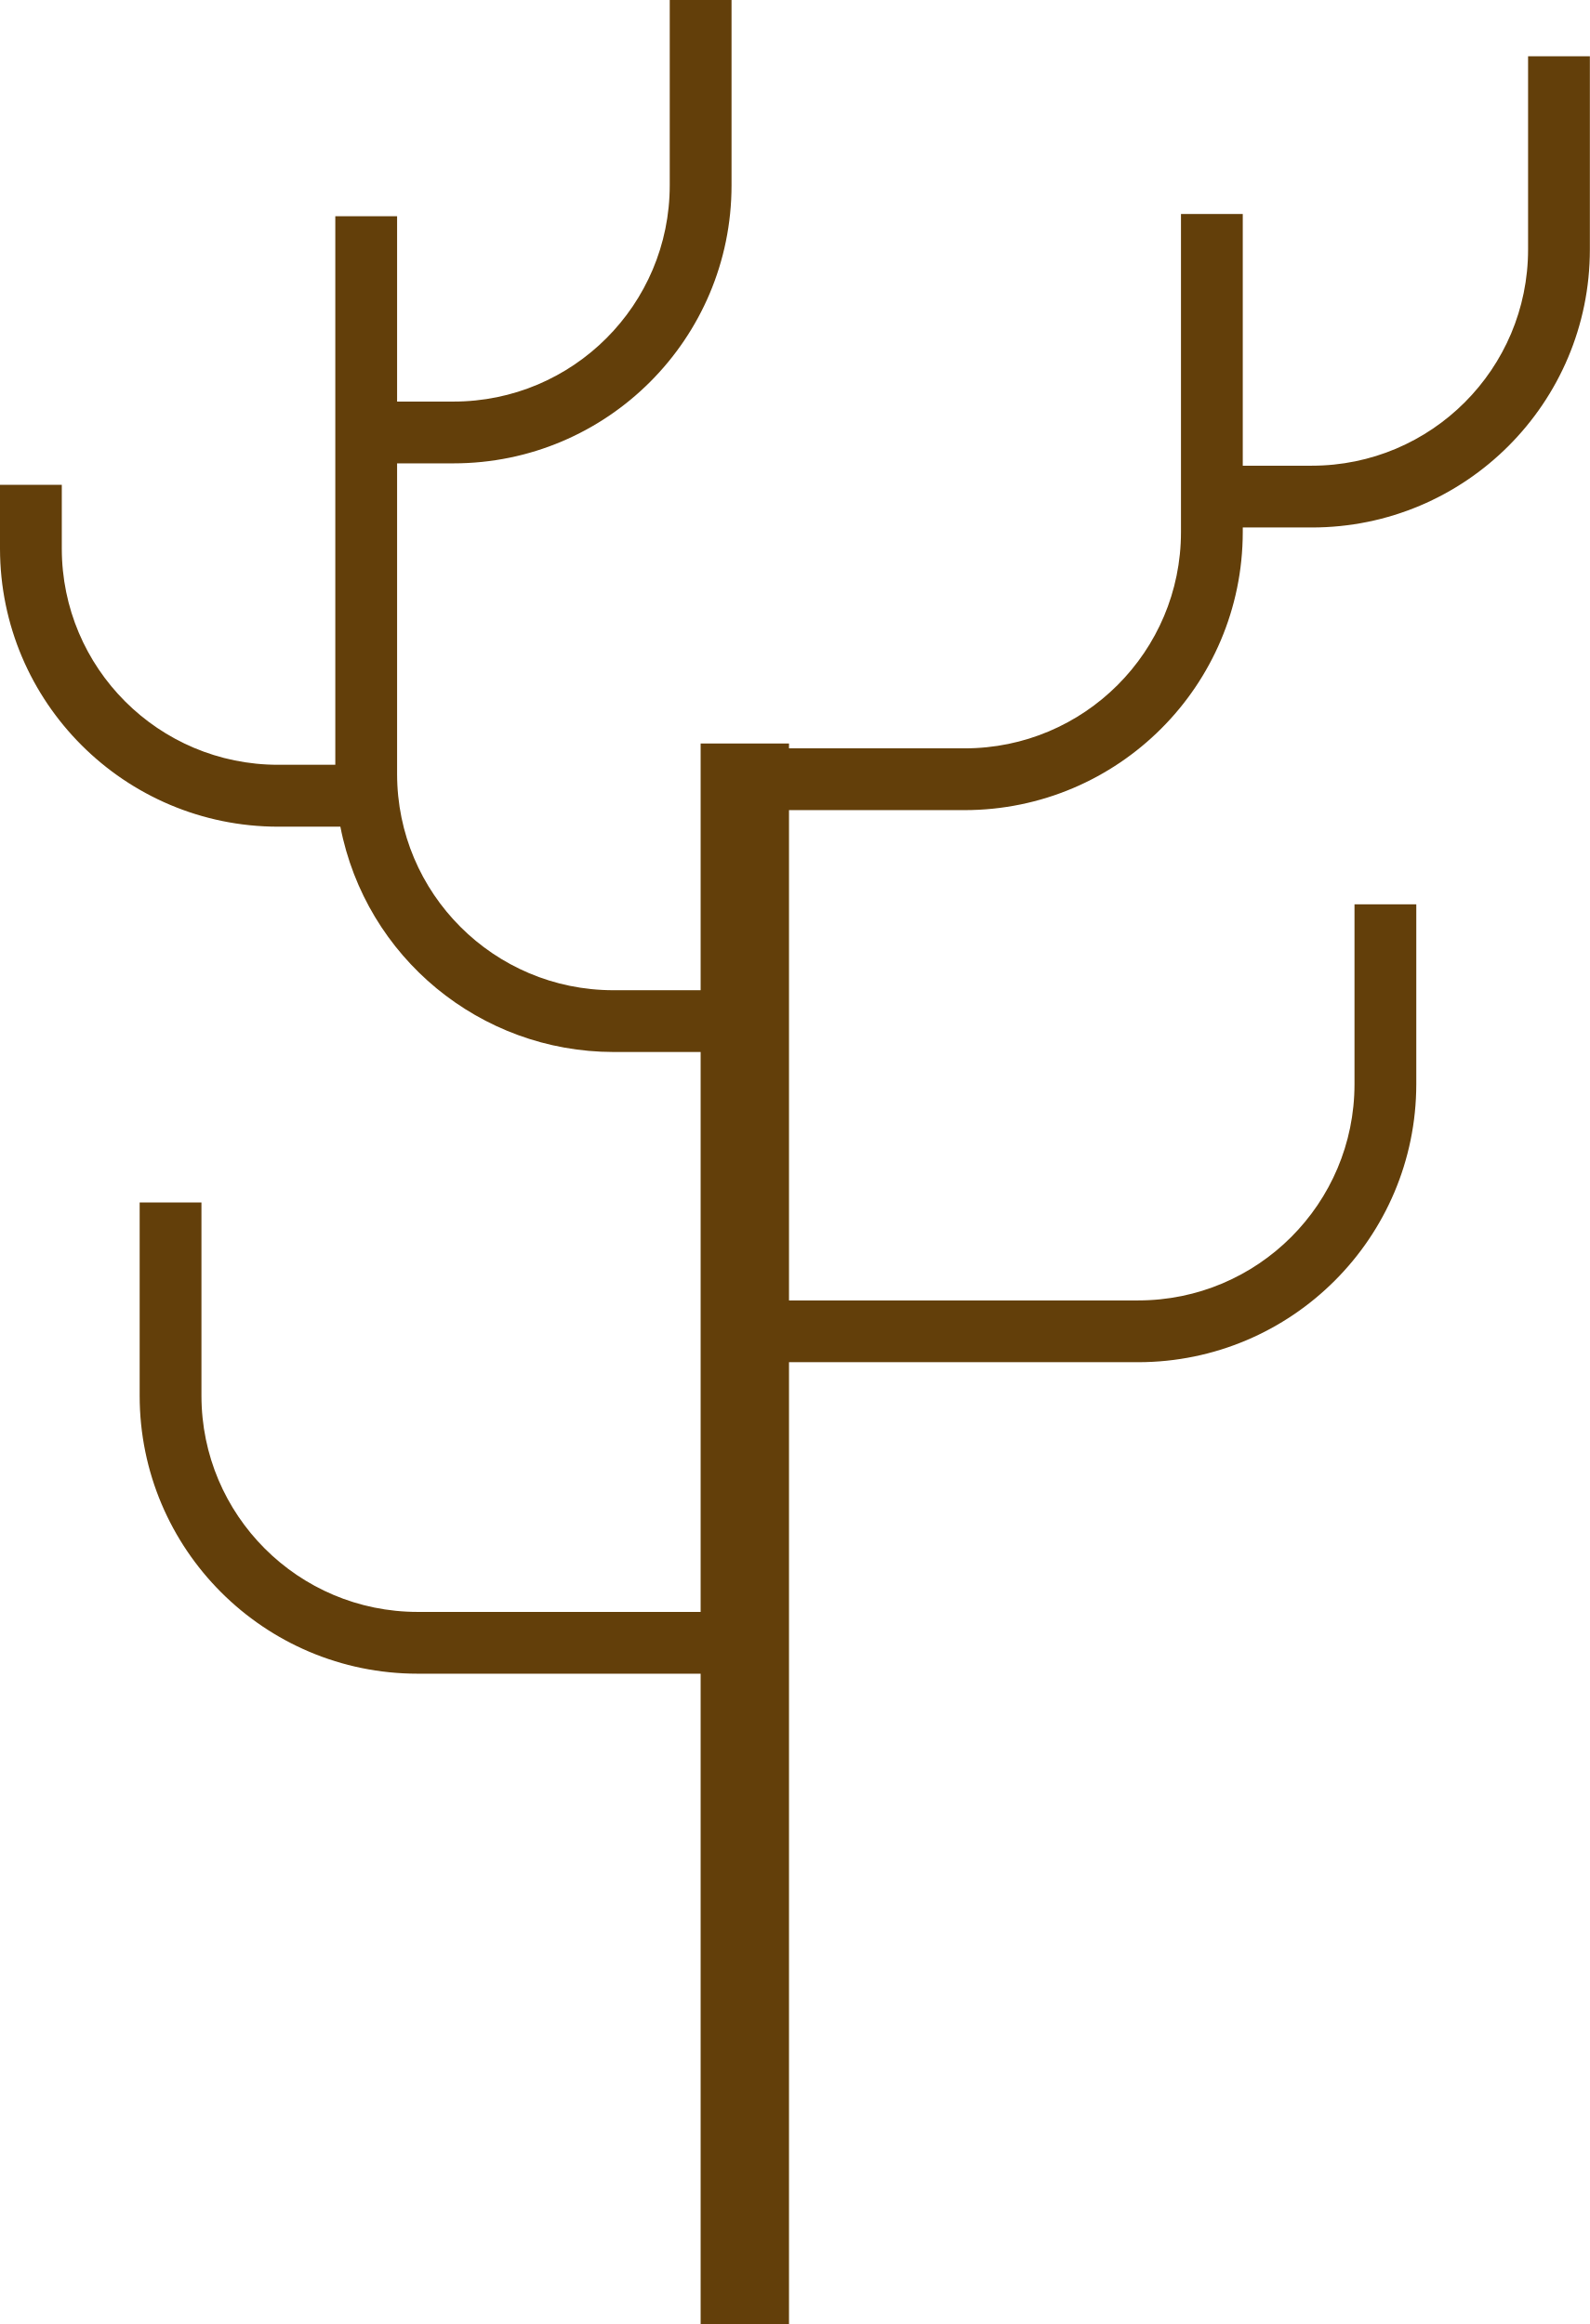
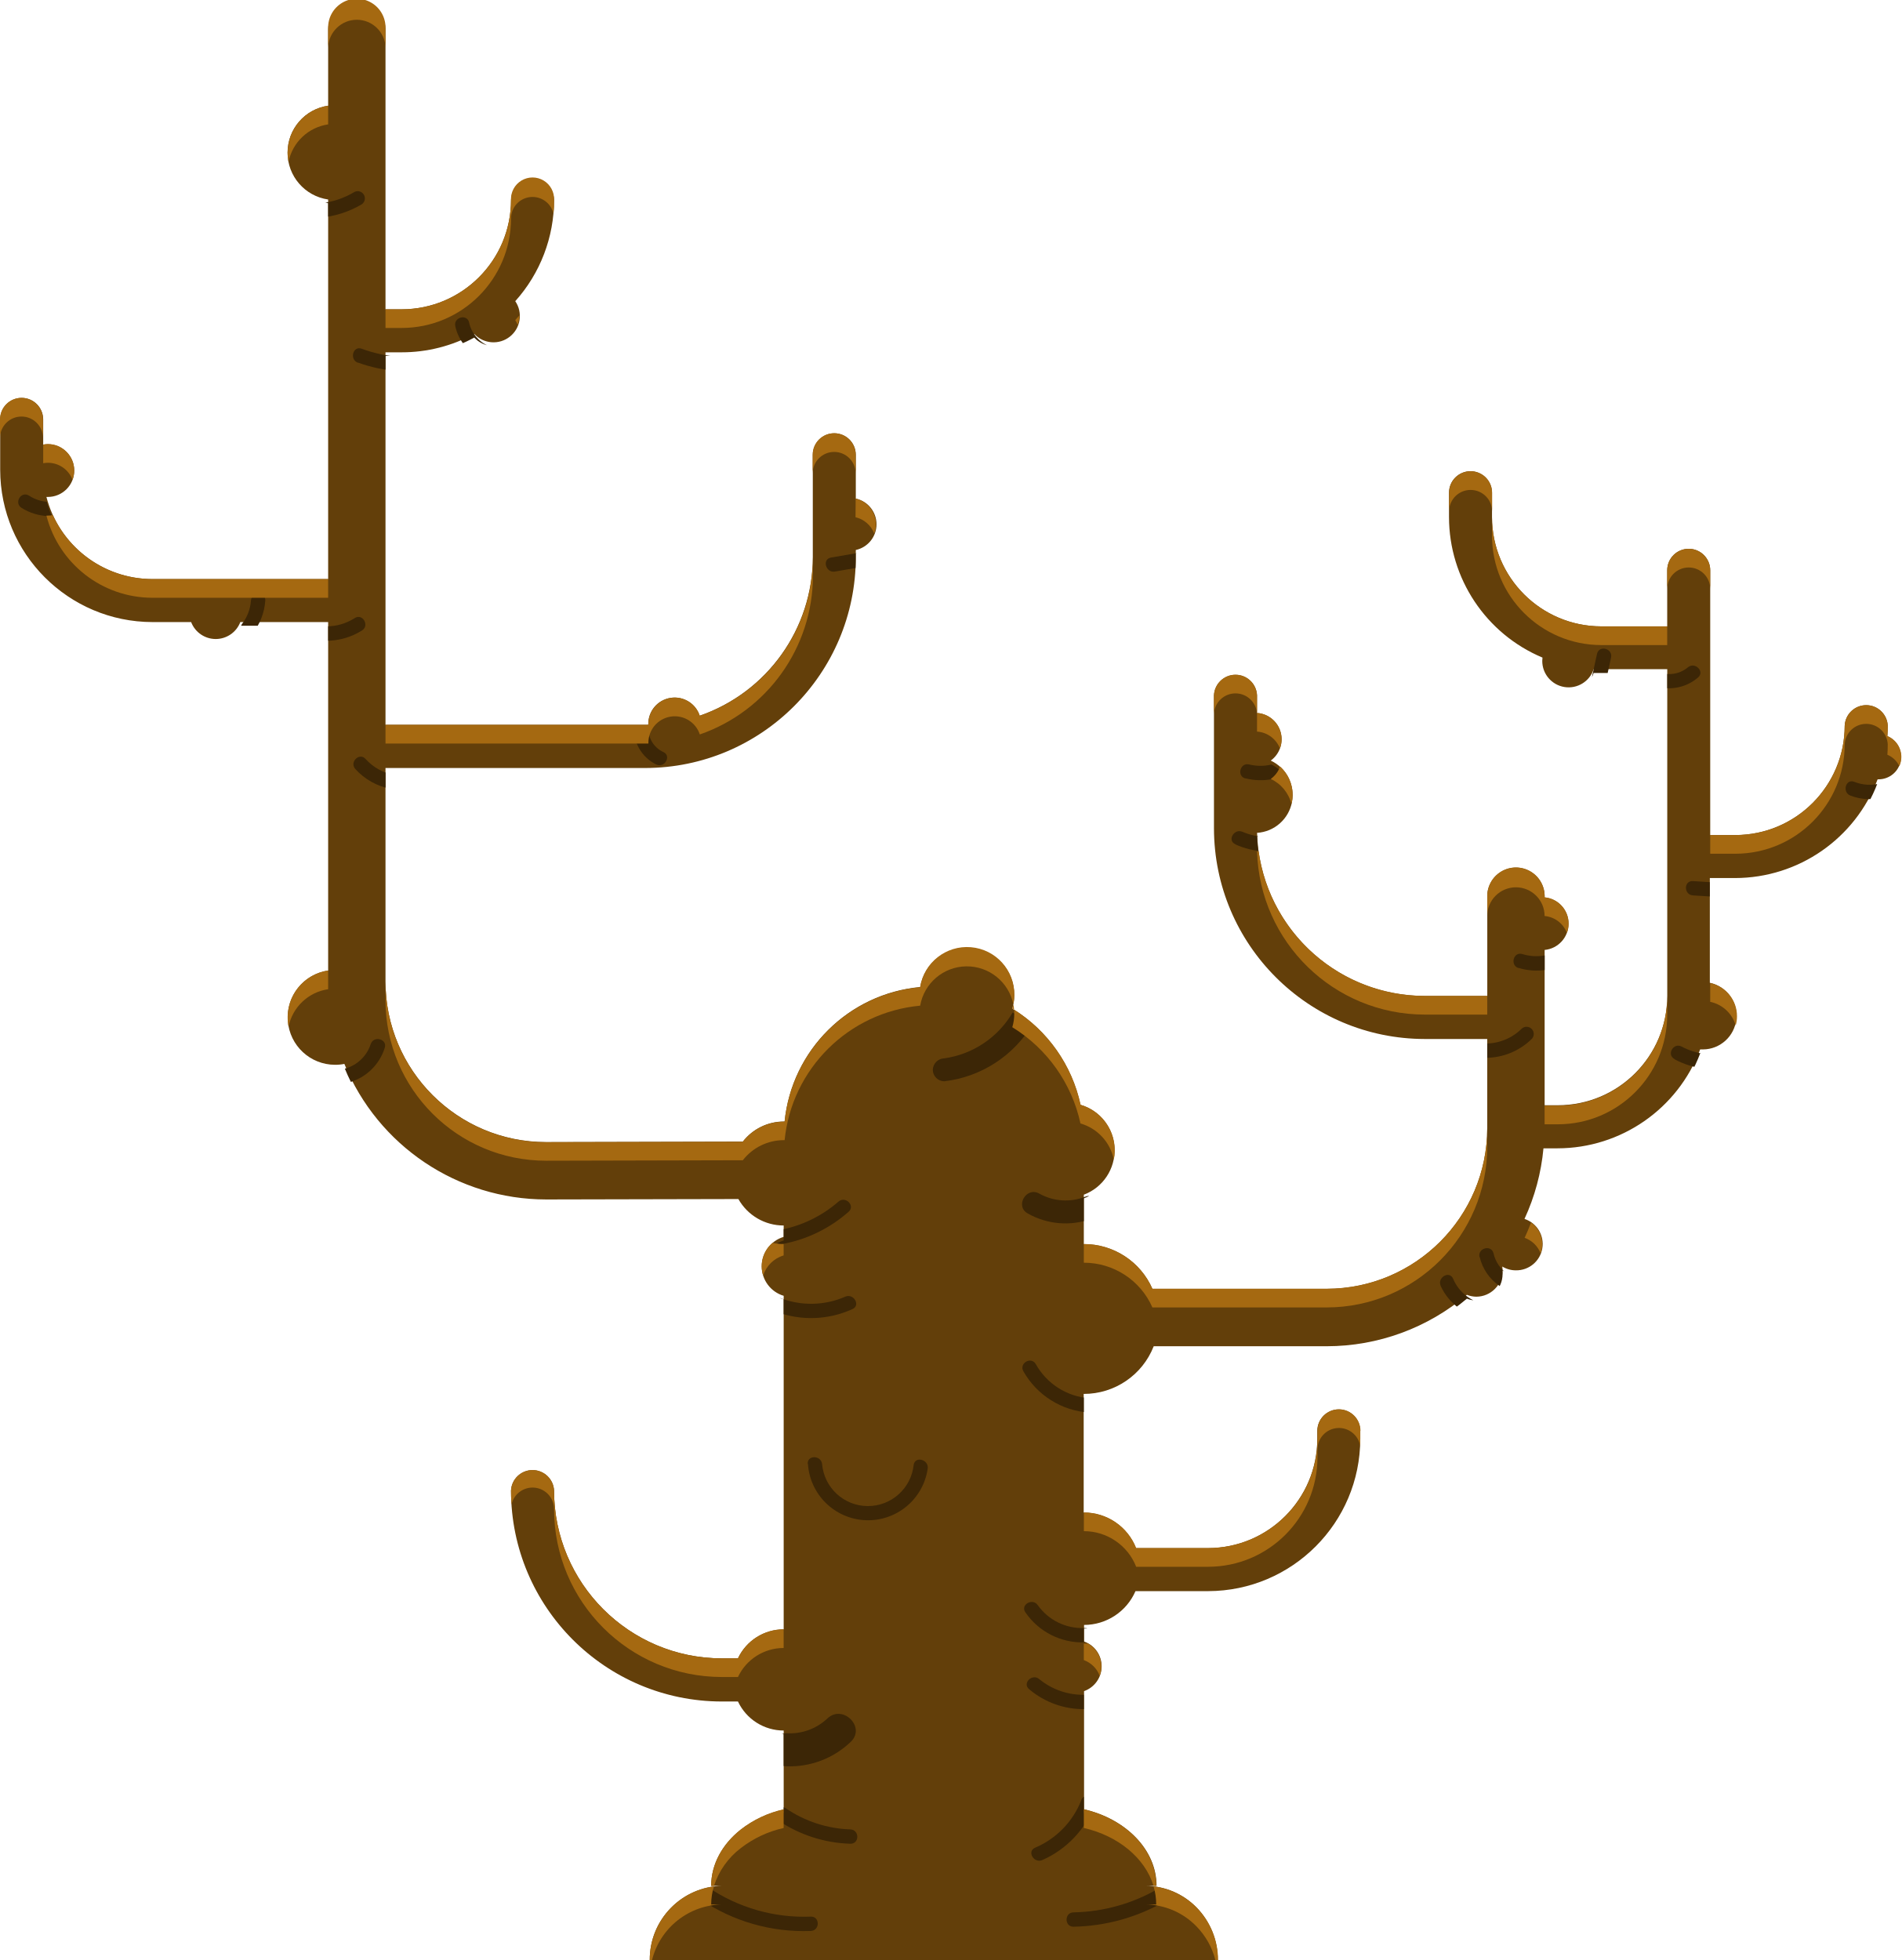
- <svg xmlns="http://www.w3.org/2000/svg" viewBox="0 0 257.28 376.17">
+ <svg xmlns="http://www.w3.org/2000/svg" viewBox="0 0 406.75 419.3">
  <defs>
-     <style>.cls-1{fill:#633f0a;}</style>
+     <style>.cls-1{fill:none;}.cls-2{fill:#633f0a;}.cls-3{clip-path:url(#clip-path);}.cls-4{fill:#3c2606;}.cls-5{fill:#a56911;}</style>
+     <clipPath id="clip-path">
+       <path id="SVGID" class="cls-1" d="M403.76,158.25c.05-.73.08-1.47.08-2.21a4.61,4.61,0,1,0-9.21,0,23.41,23.41,0,0,1-23.38,23.38h-5.39V122.81a4.6,4.6,0,1,0-9.2,0v12H342.57a23.41,23.41,0,0,1-23.39-23.39V106.2a4.6,4.6,0,0,0-9.2,0v5.22a32.63,32.63,0,0,0,20,30.06,5.36,5.36,0,0,0-.05.7,5.64,5.64,0,0,0,11,1.79c.54,0,1.09,0,1.65,0h14.09v69.9a23.41,23.41,0,0,1-23.39,23.38h-2.84V204a5.64,5.64,0,0,0,0-11.23v0a6.14,6.14,0,0,0-12.27,0v21.09H304.79a35.93,35.93,0,0,1-35.87-34.91,8.12,8.12,0,0,0,2.93-15.46,5.63,5.63,0,0,0-2.94-10.17v-3.78a4.61,4.61,0,0,0-9.21,0V178A45.14,45.14,0,0,0,304.79,223h13.37v19.09a34.39,34.39,0,0,1-34.35,34.35H246.53a16,16,0,0,0-14.67-9.57V256.36a10.14,10.14,0,0,0-.72-19.23,32.07,32.07,0,0,0-14.58-20.58,10.25,10.25,0,0,0,.42-2.89,10.14,10.14,0,0,0-20.13-1.73,32.12,32.12,0,0,0-29,28.77h-.16a11.08,11.08,0,0,0-8.78,4.3l-42,.1h-.08a34.36,34.36,0,0,1-34.35-34.36V165.05H138A45.14,45.14,0,0,0,183.05,120V118.4a5.63,5.63,0,0,0,0-11V98.07a4.6,4.6,0,0,0-9.2,0V120a35.94,35.94,0,0,1-24.2,33.93,5.64,5.64,0,0,0-11,1.79c0,.06,0,.11,0,.16H82.47V76.15h3.47a32.35,32.35,0,0,0,15.51-3.93,5.63,5.63,0,0,0,8.78-7,32.44,32.44,0,0,0,8.3-21.69,4.61,4.61,0,0,0-9.21,0A23.41,23.41,0,0,1,85.94,67H82.47v-60a6.14,6.14,0,1,0-12.27,0V23.39a10.14,10.14,0,0,0,0,20.07v81.2H32.59A23.44,23.44,0,0,1,9.93,107.09h.31a5.64,5.64,0,1,0,0-11.27,5.1,5.1,0,0,0-1,.1V90.5a4.6,4.6,0,0,0-9.2,0v10.78a32.63,32.63,0,0,0,32.59,32.58h8.26a5.63,5.63,0,0,0,10.52,0H70.2V208.4a10.14,10.14,0,0,0,1.47,20.18,9.75,9.75,0,0,0,2-.2,46.71,46.71,0,0,0,43.18,29h.11l41-.1a11.11,11.11,0,0,0,9.69,5.67v2.43a6.57,6.57,0,0,0,0,12.6v71.36a10.8,10.8,0,0,0-9.78,6.21h-3.46a35.92,35.92,0,0,1-35.88-35.89,4.61,4.61,0,0,0-9.21,0,45.14,45.14,0,0,0,45.09,45.09h3.46a10.81,10.81,0,0,0,9.78,6.2v16.9a23.05,23.05,0,0,0-9.21,4.34c-3.89,3.09-6.3,7.35-6.3,12h2.42A15.77,15.77,0,0,0,139,420.08H260.52a16,16,0,0,0-4.57-11.2,15.37,15.37,0,0,0-11-4.66h2.42c0-7.74-6.58-14.32-15.51-16.38V362.56a5.63,5.63,0,0,0,0-10.62V348.4a12,12,0,0,0,11-7.22h15.56A32.63,32.63,0,0,0,291,308.59v-1.7a4.6,4.6,0,0,0-9.2,0v1.7A23.41,23.41,0,0,1,258.45,332h-15.4a12,12,0,0,0-11.19-7.61V299a16,16,0,0,0,14.95-10.23h37a46.43,46.43,0,0,0,30-10.95,5.54,5.54,0,0,0,2,.39,5.64,5.64,0,0,0,5.63-5.64,5.29,5.29,0,0,0-.06-.8,5.63,5.63,0,1,0,4.75-10.15,46.18,46.18,0,0,0,4.06-15.11h3a32.65,32.65,0,0,0,30.52-21.15l.6,0a7.21,7.21,0,0,0,1.47-14.26V188.62h5.39a32.64,32.64,0,0,0,30.5-21.12h.19a4.81,4.81,0,0,0,1.82-9.26Z" />
+     </clipPath>
  </defs>
  <g id="Layer_2" data-name="Layer 2">
    <g id="Layer_1-2" data-name="Layer 1">
-       <path class="cls-1" d="M247.28,9.11V40.38a35,35,0,0,1-35,35H201.11V34.64h-10V86.13a35,35,0,0,1-35,35H127.68v-.79h-14.3v39.94H99.26a35,35,0,0,1-35-35V75h9.12a45,45,0,0,0,45-45V0h-10V30a35,35,0,0,1-35,35H64.26V35h-10v88.79H45a35,35,0,0,1-35-35V78.47H0V88.81a45.05,45.05,0,0,0,45,45H55.08a45.07,45.07,0,0,0,44.18,36.47h14.12v90.63H67.6a35,35,0,0,1-35-35V194.64h-10v31.27a45,45,0,0,0,45,45h45.78V376.17h14.3V220.49h56.51a45.05,45.05,0,0,0,45-45V146.38h-10v29.11a35,35,0,0,1-35,35H127.68V131.13h28.43a45.05,45.05,0,0,0,45-45v-.75h11.17a45,45,0,0,0,45-45V9.11Z" />
+       <path class="cls-2" d="M403.76,157.46c.05-.73.08-1.46.08-2.21a4.61,4.61,0,0,0-9.21,0,23.41,23.41,0,0,1-23.38,23.39h-5.39V122a4.6,4.6,0,0,0-9.2,0v12H342.57a23.41,23.41,0,0,1-23.39-23.38v-5.22a4.6,4.6,0,0,0-9.2,0v5.22a32.64,32.64,0,0,0,20,30.06,5.36,5.36,0,0,0-.05.7,5.64,5.64,0,0,0,11,1.78c.54,0,1.09,0,1.65,0h14.09v69.89a23.41,23.41,0,0,1-23.39,23.39h-2.84V203.22a5.64,5.64,0,0,0,0-11.23v0a6.14,6.14,0,1,0-12.27,0v21.08H304.79a35.92,35.92,0,0,1-35.87-34.9,8.12,8.12,0,0,0,2.93-15.46,5.63,5.63,0,0,0-2.94-10.17v-3.78a4.61,4.61,0,0,0-9.21,0v28.43a45.14,45.14,0,0,0,45.09,45.08h13.37v19.09a34.39,34.39,0,0,1-34.35,34.36H246.53a16,16,0,0,0-14.67-9.57V255.58a10.14,10.14,0,0,0-.72-19.23,32.07,32.07,0,0,0-14.58-20.58,10.25,10.25,0,0,0,.42-2.89,10.14,10.14,0,0,0-20.13-1.73,32.11,32.11,0,0,0-29,28.77h-.16a11.11,11.11,0,0,0-8.78,4.3l-42,.1h-.08A34.35,34.35,0,0,1,82.47,210v-45.7H138a45.13,45.13,0,0,0,45.08-45.08v-1.56a5.63,5.63,0,0,0,0-11V97.29a4.6,4.6,0,0,0-9.2,0v21.89a36,36,0,0,1-24.2,33.93,5.64,5.64,0,0,0-11,1.79s0,.1,0,.15H82.47V75.37h3.47a32.36,32.36,0,0,0,15.51-3.94,5.63,5.63,0,0,0,8.78-7,32.44,32.44,0,0,0,8.3-21.7,4.61,4.61,0,0,0-9.21,0A23.41,23.41,0,0,1,85.94,66.17H82.47v-60a6.14,6.14,0,0,0-12.27,0V22.61a10.14,10.14,0,0,0,0,20.07v81.2H32.59A23.44,23.44,0,0,1,9.93,106.31h.31a5.64,5.64,0,1,0,0-11.28,5.91,5.91,0,0,0-1,.1V89.72a4.6,4.6,0,0,0-9.2,0v10.77a32.63,32.63,0,0,0,32.59,32.59h8.26a5.63,5.63,0,0,0,10.52,0H70.2v74.54a10.14,10.14,0,0,0,1.47,20.17,9.75,9.75,0,0,0,2-.19,46.68,46.68,0,0,0,43.18,29h.11l41-.09a11.1,11.1,0,0,0,9.69,5.66v2.43a6.58,6.58,0,0,0,0,12.61v71.36a10.81,10.81,0,0,0-9.78,6.2h-3.46a35.92,35.92,0,0,1-35.88-35.88,4.61,4.61,0,0,0-9.21,0A45.14,45.14,0,0,0,154.41,364h3.46a10.8,10.8,0,0,0,9.78,6.21v16.9a23.17,23.17,0,0,0-9.21,4.33c-3.89,3.09-6.3,7.35-6.3,12h2.42A15.77,15.77,0,0,0,139,419.3H260.52A16,16,0,0,0,256,408.09a15.41,15.41,0,0,0-11-4.66h2.42c0-7.74-6.58-14.31-15.51-16.37V361.78a5.63,5.63,0,0,0,0-10.62v-3.54a12,12,0,0,0,11-7.23h15.56A32.62,32.62,0,0,0,291,307.81v-1.7a4.6,4.6,0,1,0-9.2,0v1.7a23.41,23.41,0,0,1-23.38,23.38h-15.4a12,12,0,0,0-11.19-7.61V298.2A16.05,16.05,0,0,0,246.81,288h37a46.44,46.44,0,0,0,30-11,5.55,5.55,0,0,0,2,.4,5.64,5.64,0,0,0,5.63-5.64,5.42,5.42,0,0,0-.06-.81,5.55,5.55,0,0,0,2.88.81,5.64,5.64,0,0,0,1.87-11,46.12,46.12,0,0,0,4.06-15.1h3a32.64,32.64,0,0,0,30.52-21.16l.6,0a7.21,7.21,0,0,0,1.47-14.26V187.84h5.39a32.64,32.64,0,0,0,30.5-21.12h.19a4.81,4.81,0,0,0,1.82-9.27Z" />
+       <g class="cls-3">
+         <path class="cls-4" d="M308.2,275.1a12.1,12.1,0,0,0,9.81,7c1.95.23,1.94-2.84,0-3.07a9.05,9.05,0,0,1-7.16-5.49c-.8-1.8-3.44-.24-2.65,1.55Z" />
+         <path class="cls-4" d="M316.55,268.92A10.41,10.41,0,0,0,328,276.85c1.93-.25,2-3.32,0-3.06a7.43,7.43,0,0,1-8.5-5.68c-.47-1.92-3.43-1.11-3,.81Z" />
+         <path class="cls-4" d="M358.19,226.59a17.78,17.78,0,0,0,13,1.53,1.53,1.53,0,0,0-.81-3,14.6,14.6,0,0,1-10.63-1.23c-1.74-.93-3.29,1.72-1.55,2.65Z" />
+         <path class="cls-4" d="M324.85,207.06a13,13,0,0,0,11.45-1.88c1.58-1.16.05-3.82-1.55-2.65a10.13,10.13,0,0,1-9.09,1.57c-1.89-.57-2.7,2.38-.81,3Z" />
+         <path class="cls-4" d="M317.69,226.3a14.09,14.09,0,0,0,10.06-4.11,1.54,1.54,0,0,0-2.17-2.17,11,11,0,0,1-7.89,3.22,1.53,1.53,0,0,0,0,3.06Z" />
+         <path class="cls-4" d="M264.26,180.63a16.58,16.58,0,0,0,12.49.55c1.84-.67,1-3.63-.82-3a13.48,13.48,0,0,1-10.12-.23c-1.79-.79-3.35,1.85-1.55,2.64Z" />
+         <path class="cls-4" d="M266.42,166.5a12.83,12.83,0,0,0,10.92-2.14c1.56-1.17,0-3.83-1.54-2.64a10,10,0,0,1-8.57,1.82c-1.91-.48-2.73,2.48-.81,3Z" />
+         <path class="cls-4" d="M343.38,146.46l1.27-5.79c.42-1.92-2.54-2.74-3-.81l-1.27,5.79c-.42,1.92,2.53,2.74,3,.81Z" />
+         <path class="cls-4" d="M355.19,147.06a9.51,9.51,0,0,0,8.07-2.13c1.51-1.27-.67-3.43-2.17-2.17A6.14,6.14,0,0,1,356,144.1c-1.93-.36-2.76,2.59-.81,3Z" />
+         <path class="cls-4" d="M367.65,188.84l-5.48-.35c-2-.13-2,2.94,0,3.06l5.48.35c2,.13,2-2.94,0-3.06Z" />
+         <path class="cls-4" d="M402.47,167.52a8.75,8.75,0,0,1-5.8-.27c-1.84-.72-2.64,2.25-.82,2.95a11.47,11.47,0,0,0,7.43.28c1.89-.56,1.09-3.52-.81-3Z" />
+         <path class="cls-4" d="M183.56,118.28l-5.8,1c-1.94.34-1.12,3.3.81,3l5.81-1c1.94-.34,1.12-3.3-.82-3Z" />
+         <path class="cls-4" d="M135.65,155.27a8.48,8.48,0,0,0,4.73,8.27c1.78.85,3.33-1.8,1.55-2.65a5.53,5.53,0,0,1-3.21-5.62c.17-2-2.9-2-3.07,0Z" />
+         <path class="cls-4" d="M54,135.56a12.71,12.71,0,0,0,2.75-7.07c.14-2-2.93-2-3.07,0a9.1,9.1,0,0,1-1.84,4.9c-1.2,1.54,1,3.72,2.16,2.17Z" />
+         <path class="cls-4" d="M10.4,107.37A8.29,8.29,0,0,1,6.16,106c-1.68-1-3.22,1.6-1.55,2.65a11.52,11.52,0,0,0,5.79,1.76c2,.07,2-3,0-3.07Z" />
+         <path class="cls-4" d="M69.76,137.08a14.33,14.33,0,0,0,7.69-2.21c1.66-1.05.12-3.71-1.55-2.65A11.25,11.25,0,0,1,69.76,134a1.54,1.54,0,0,0,0,3.07Z" />
+         <path class="cls-4" d="M84.4,165.8a10.88,10.88,0,0,1-6.21-3.45c-1.33-1.46-3.5.71-2.17,2.17a13.6,13.6,0,0,0,7.57,4.24c1.93.36,2.75-2.6.81-3Z" />
+         <path class="cls-4" d="M74.69,231.56a11.14,11.14,0,0,0,7.62-7.4c.6-1.88-2.36-2.69-3-.81a8,8,0,0,1-5.48,5.25,1.54,1.54,0,0,0,.82,3Z" />
+         <path class="cls-4" d="M97.4,69.81a9.86,9.86,0,0,0,5.53,6.82c1.79.8,3.35-1.84,1.55-2.65a7,7,0,0,1-4.13-5c-.43-1.92-3.39-1.11-2.95.82Z" />
+         <path class="cls-4" d="M76.55,77.56a32.14,32.14,0,0,0,8.76,1.85c2,.14,2-2.93,0-3.07a29.23,29.23,0,0,1-7.94-1.74c-1.86-.68-2.66,2.28-.82,3Z" />
+         <path class="cls-4" d="M68.4,46.57a21,21,0,0,0,9-2.87,1.54,1.54,0,0,0-1.55-2.65A17.36,17.36,0,0,1,68.4,43.5c-2,.17-2,3.23,0,3.07Z" />
+         <path class="cls-4" d="M168.28,377.86A18.83,18.83,0,0,0,182,372.63c3.3-3.14-1.7-8.12-5-5a11.68,11.68,0,0,1-8.74,3.16,3.53,3.53,0,1,0,0,7.06Z" />
+         <path class="cls-4" d="M232.2,256a11.5,11.5,0,0,1-9.88-.66c-2.76-1.55-5.24,2.69-2.48,4.24a16.32,16.32,0,0,0,13.66,1.16c2.94-1.1,1.67-5.84-1.3-4.74Z" />
+         <path class="cls-4" d="M167.28,266.15a29.48,29.48,0,0,0,14.26-6.92c1.49-1.3-.69-3.47-2.17-2.17a26.48,26.48,0,0,1-12.9,6.13c-1.94.35-1.12,3.3.81,3Z" />
+         <path class="cls-4" d="M166.08,280.64a21.34,21.34,0,0,0,16.29-.59c1.8-.8.24-3.45-1.55-2.65a18.29,18.29,0,0,1-13.92.28c-1.85-.7-2.65,2.27-.82,3Z" />
+         <path class="cls-4" d="M233,299.12a14.32,14.32,0,0,1-11.42-7.3c-1-1.72-3.62-.18-2.65,1.54A17.48,17.48,0,0,0,233,302.19c2,.14,2-2.93,0-3.07Z" />
+         <path class="cls-4" d="M232,348.28a11.64,11.64,0,0,1-10-4.9c-1.12-1.6-3.78-.07-2.64,1.55A14.78,14.78,0,0,0,232,351.35c2-.07,2-3.14,0-3.07Z" />
+         <path class="cls-4" d="M232.18,362.56a14.76,14.76,0,0,1-9.87-3.36c-1.5-1.26-3.68.9-2.16,2.16a17.93,17.93,0,0,0,12,4.27c2-.05,2-3.11,0-3.07Z" />
+         <path class="cls-4" d="M247.86,404a37.56,37.56,0,0,1-18.19,5.11c-2,0-2,3.11,0,3.07a40.71,40.71,0,0,0,19.74-5.54,1.53,1.53,0,0,0-1.55-2.64Z" />
+         <path class="cls-4" d="M149.89,406.35a39.3,39.3,0,0,0,23.55,6.74c2-.08,2-3.14,0-3.07a36.49,36.49,0,0,1-22-6.31c-1.63-1.12-3.17,1.54-1.55,2.64Z" />
+         <path class="cls-4" d="M166.56,389.5a29.07,29.07,0,0,0,15.34,4.93c2,.06,2-3,0-3.07a26,26,0,0,1-13.79-4.51c-1.64-1.1-3.18,1.55-1.55,2.65Z" />
+         <path class="cls-4" d="M231.32,385.11a18.25,18.25,0,0,1-9.89,10.17c-1.81.78-.25,3.42,1.55,2.64a21.19,21.19,0,0,0,11.3-12c.7-1.84-2.26-2.64-3-.81Z" />
+         <path class="cls-4" d="M172.84,313.18a12.89,12.89,0,0,0,25.62,1c.28-1.93-2.67-2.77-3-.82a9.84,9.84,0,0,1-19.59-.14c-.19-1.95-3.26-2-3.07,0Z" />
+         <path class="cls-4" d="M216.62,216.62A20.21,20.21,0,0,1,202,226.41a2.53,2.53,0,0,0-2.45,2.45,2.48,2.48,0,0,0,2.45,2.46,25.42,25.42,0,0,0,18.9-12.23c1.6-2.72-2.64-5.19-4.24-2.47Z" />
+       </g>
+       <path class="cls-5" d="M9.2,93.71a4.6,4.6,0,0,0-9.2,0v-4a4.6,4.6,0,0,1,9.2,0Z" />
+       <path class="cls-5" d="M10.24,99a6,6,0,0,0-1,.1v-4a5.17,5.17,0,0,1,1-.11,5.65,5.65,0,0,1,5.64,5.65,5.5,5.5,0,0,1-.37,2A5.63,5.63,0,0,0,10.24,99Z" />
+       <path class="cls-5" d="M70.2,22.61v4a10.13,10.13,0,0,0-8.47,8,10,10,0,0,1-.2-2A10.15,10.15,0,0,1,70.2,22.61Z" />
+       <path class="cls-5" d="M32.59,123.88H70.2v4H32.59A23.42,23.42,0,0,1,9.93,110.3h.31a6.38,6.38,0,0,0,1.08-.1A23.4,23.4,0,0,0,32.59,123.88Z" />
+       <path class="cls-5" d="M70.2,207.62v4a10.15,10.15,0,0,0-8.47,8,10.13,10.13,0,0,1,8.47-12Z" />
+       <path class="cls-5" d="M82.47,10.12a6.14,6.14,0,0,0-12.27,0v-4a6.14,6.14,0,1,1,12.27,0Z" />
+       <path class="cls-5" d="M111.1,67.48a5.77,5.77,0,0,1-.36,2,6.07,6.07,0,0,0-.51-1c.3-.33.59-.67.87-1Z" />
+       <path class="cls-5" d="M82.47,66.17h3.47a23.41,23.41,0,0,0,23.38-23.38,4.61,4.61,0,1,1,9.21,0c0,1,0,1.94-.13,2.9a4.6,4.6,0,0,0-9.08,1.08A23.41,23.41,0,0,1,85.94,70.16H82.47Z" />
+       <path class="cls-5" d="M152.14,407.42h2.42a15.7,15.7,0,0,0-15.07,11.88H139a15.82,15.82,0,0,1,13.72-15.75A13.52,13.52,0,0,0,152.14,407.42Z" />
+       <path class="cls-5" d="M165.26,265.89a11.72,11.72,0,0,0,2.38.25v2.43a6.56,6.56,0,0,0-4.38,4.31,6.56,6.56,0,0,1,2-7Z" />
+       <path class="cls-5" d="M167.64,348.55v4a10.8,10.8,0,0,0-9.77,6.21h-3.46a35.92,35.92,0,0,1-35.88-35.88,4.6,4.6,0,0,0-9.1-1c-.07-1-.11-2-.11-3a4.61,4.61,0,0,1,9.21,0,35.92,35.92,0,0,0,35.88,35.89h3.46A10.8,10.8,0,0,1,167.64,348.55Z" />
+       <path class="cls-5" d="M158.44,391.4a23.07,23.07,0,0,1,9.2-4.34v4a23.19,23.19,0,0,0-9.2,4.33,16.58,16.58,0,0,0-5.7,8.06h-.6C152.14,398.75,154.55,394.48,158.44,391.4Z" />
+       <path class="cls-5" d="M138,155.06h.71c0-.05,0-.1,0-.15a5.64,5.64,0,0,1,11-1.79,35.94,35.94,0,0,0,24.2-33.93v4a36,36,0,0,1-24.2,33.93,5.64,5.64,0,0,0-11,1.79c0,.05,0,.1,0,.15H82.47v-4Z" />
+       <path class="cls-5" d="M173.85,101.28v-4a4.6,4.6,0,0,1,9.2,0v4a4.6,4.6,0,0,0-9.2,0Z" />
+       <path class="cls-5" d="M183.05,106.66a5.64,5.64,0,0,1,4.33,5.48,5.77,5.77,0,0,1-.36,2,5.67,5.67,0,0,0-4-3.49Z" />
+       <path class="cls-5" d="M216.78,214.86a10.14,10.14,0,0,0-19.93.28,32.12,32.12,0,0,0-29,28.77h-.16a11.12,11.12,0,0,0-8.78,4.3l-42,.1h-.08A34.35,34.35,0,0,1,82.47,214v-4a34.35,34.35,0,0,0,34.35,34.35h.08l42-.09a11.09,11.09,0,0,1,8.78-4.3h.16a32.14,32.14,0,0,1,29-28.77A10.14,10.14,0,0,1,217,212.88,9.92,9.92,0,0,1,216.78,214.86Z" />
+       <path class="cls-5" d="M231.86,355.14v-3.53a9.1,9.1,0,0,0,.91,0,5.64,5.64,0,0,1,2.85,4.9,5.71,5.71,0,0,1-.36,2A5.72,5.72,0,0,0,231.86,355.14Z" />
+       <path class="cls-5" d="M231.14,240.34a32.19,32.19,0,0,0-14.58-20.59,10.13,10.13,0,0,0,.42-2.88,8.12,8.12,0,0,0,0-.86,32.12,32.12,0,0,1,14.2,20.34,10.13,10.13,0,0,1,7.1,11.73A10.15,10.15,0,0,0,231.14,240.34Z" />
+       <path class="cls-5" d="M246.77,403.44c-1.81-5.95-7.56-10.7-14.91-12.39v-4c8.93,2.06,15.5,8.63,15.5,16.38Z" />
+       <path class="cls-5" d="M256,408.09a16,16,0,0,1,4.57,11.21H260a16,16,0,0,0-4.07-7.22,15.41,15.41,0,0,0-11-4.66h2.41a13.52,13.52,0,0,0-.56-3.87A15.45,15.45,0,0,1,256,408.09Z" />
+       <path class="cls-5" d="M259.7,152.73v-4a4.61,4.61,0,0,1,9.21,0v3.78a5.63,5.63,0,0,1,5.26,5.62,5.71,5.71,0,0,1-.36,2,5.63,5.63,0,0,0-4.9-3.62v-3.78a4.61,4.61,0,0,0-9.21,0Z" />
+       <path class="cls-5" d="M276.52,170a7.77,7.77,0,0,1-.25,2,8.08,8.08,0,0,0-4.42-5.36,5.66,5.66,0,0,0,2-2.66A8.06,8.06,0,0,1,276.52,170Z" />
+       <path class="cls-5" d="M291,306.11v1.7c0,.56,0,1.11,0,1.67a4.6,4.6,0,0,0-9.16.62v1.7a23.41,23.41,0,0,1-23.38,23.38h-15.4a12,12,0,0,0-11.19-7.62v-4a12,12,0,0,1,11.19,7.61h15.4a23.41,23.41,0,0,0,23.38-23.38v-1.7a4.6,4.6,0,1,1,9.2,0Z" />
+       <path class="cls-5" d="M304.79,213.05h13.37v4H304.79a35.92,35.92,0,0,1-35.87-34.9l.33,0A35.93,35.93,0,0,0,304.79,213.05Z" />
+       <path class="cls-5" d="M318.16,241.34v4a34.39,34.39,0,0,1-34.35,34.36H246.53a16,16,0,0,0-14.67-9.57v-4a16,16,0,0,1,14.67,9.57h37.28A34.39,34.39,0,0,0,318.16,241.34Z" />
+       <path class="cls-5" d="M310,109.41v-4a4.6,4.6,0,0,1,9.2,0v4a4.6,4.6,0,0,0-9.2,0Z" />
+       <path class="cls-5" d="M329.93,266.13a5.71,5.71,0,0,1-.36,2,5.65,5.65,0,0,0-3.41-3.32c.5-1.07.95-2.17,1.37-3.28A5.62,5.62,0,0,1,329.93,266.13Z" />
+       <path class="cls-5" d="M324.29,189.82a6.13,6.13,0,0,0-6.13,6.14v-4a6.14,6.14,0,1,1,12.27,0v0a5.64,5.64,0,0,1,5.14,5.62,5.5,5.5,0,0,1-.37,2,5.62,5.62,0,0,0-4.77-3.62v0A6.14,6.14,0,0,0,324.29,189.82Z" />
+       <path class="cls-5" d="M342.57,134h14.09v4H342.57a23.41,23.41,0,0,1-23.39-23.38v-4A23.41,23.41,0,0,0,342.57,134Z" />
+       <path class="cls-5" d="M356.66,213.13v4a23.41,23.41,0,0,1-23.39,23.39h-2.84v-4h2.84A23.41,23.41,0,0,0,356.66,213.13Z" />
+       <path class="cls-5" d="M365.86,126a4.6,4.6,0,0,0-9.2,0v-4a4.6,4.6,0,0,1,9.2,0Z" />
+       <path class="cls-5" d="M371.59,217.38a6.89,6.89,0,0,1-.28,2,7.2,7.2,0,0,0-5.45-5.06v-4A7.21,7.21,0,0,1,371.59,217.38Z" />
+       <path class="cls-5" d="M406.75,161.92a4.77,4.77,0,0,1-.43,2,4.88,4.88,0,0,0-2.56-2.46c.05-.73.08-1.47.08-2.21a4.61,4.61,0,0,0-9.21,0,23.41,23.41,0,0,1-23.38,23.39h-5.39v-4h5.39a23.41,23.41,0,0,0,23.38-23.39,4.61,4.61,0,0,1,9.21,0c0,.75,0,1.48-.08,2.21A4.82,4.82,0,0,1,406.75,161.92Z" />
+       <path class="cls-5" d="M216.94,216l-.38-.24a9.28,9.28,0,0,0,.22-.91A8.84,8.84,0,0,1,216.94,216Z" />
    </g>
  </g>
</svg>
